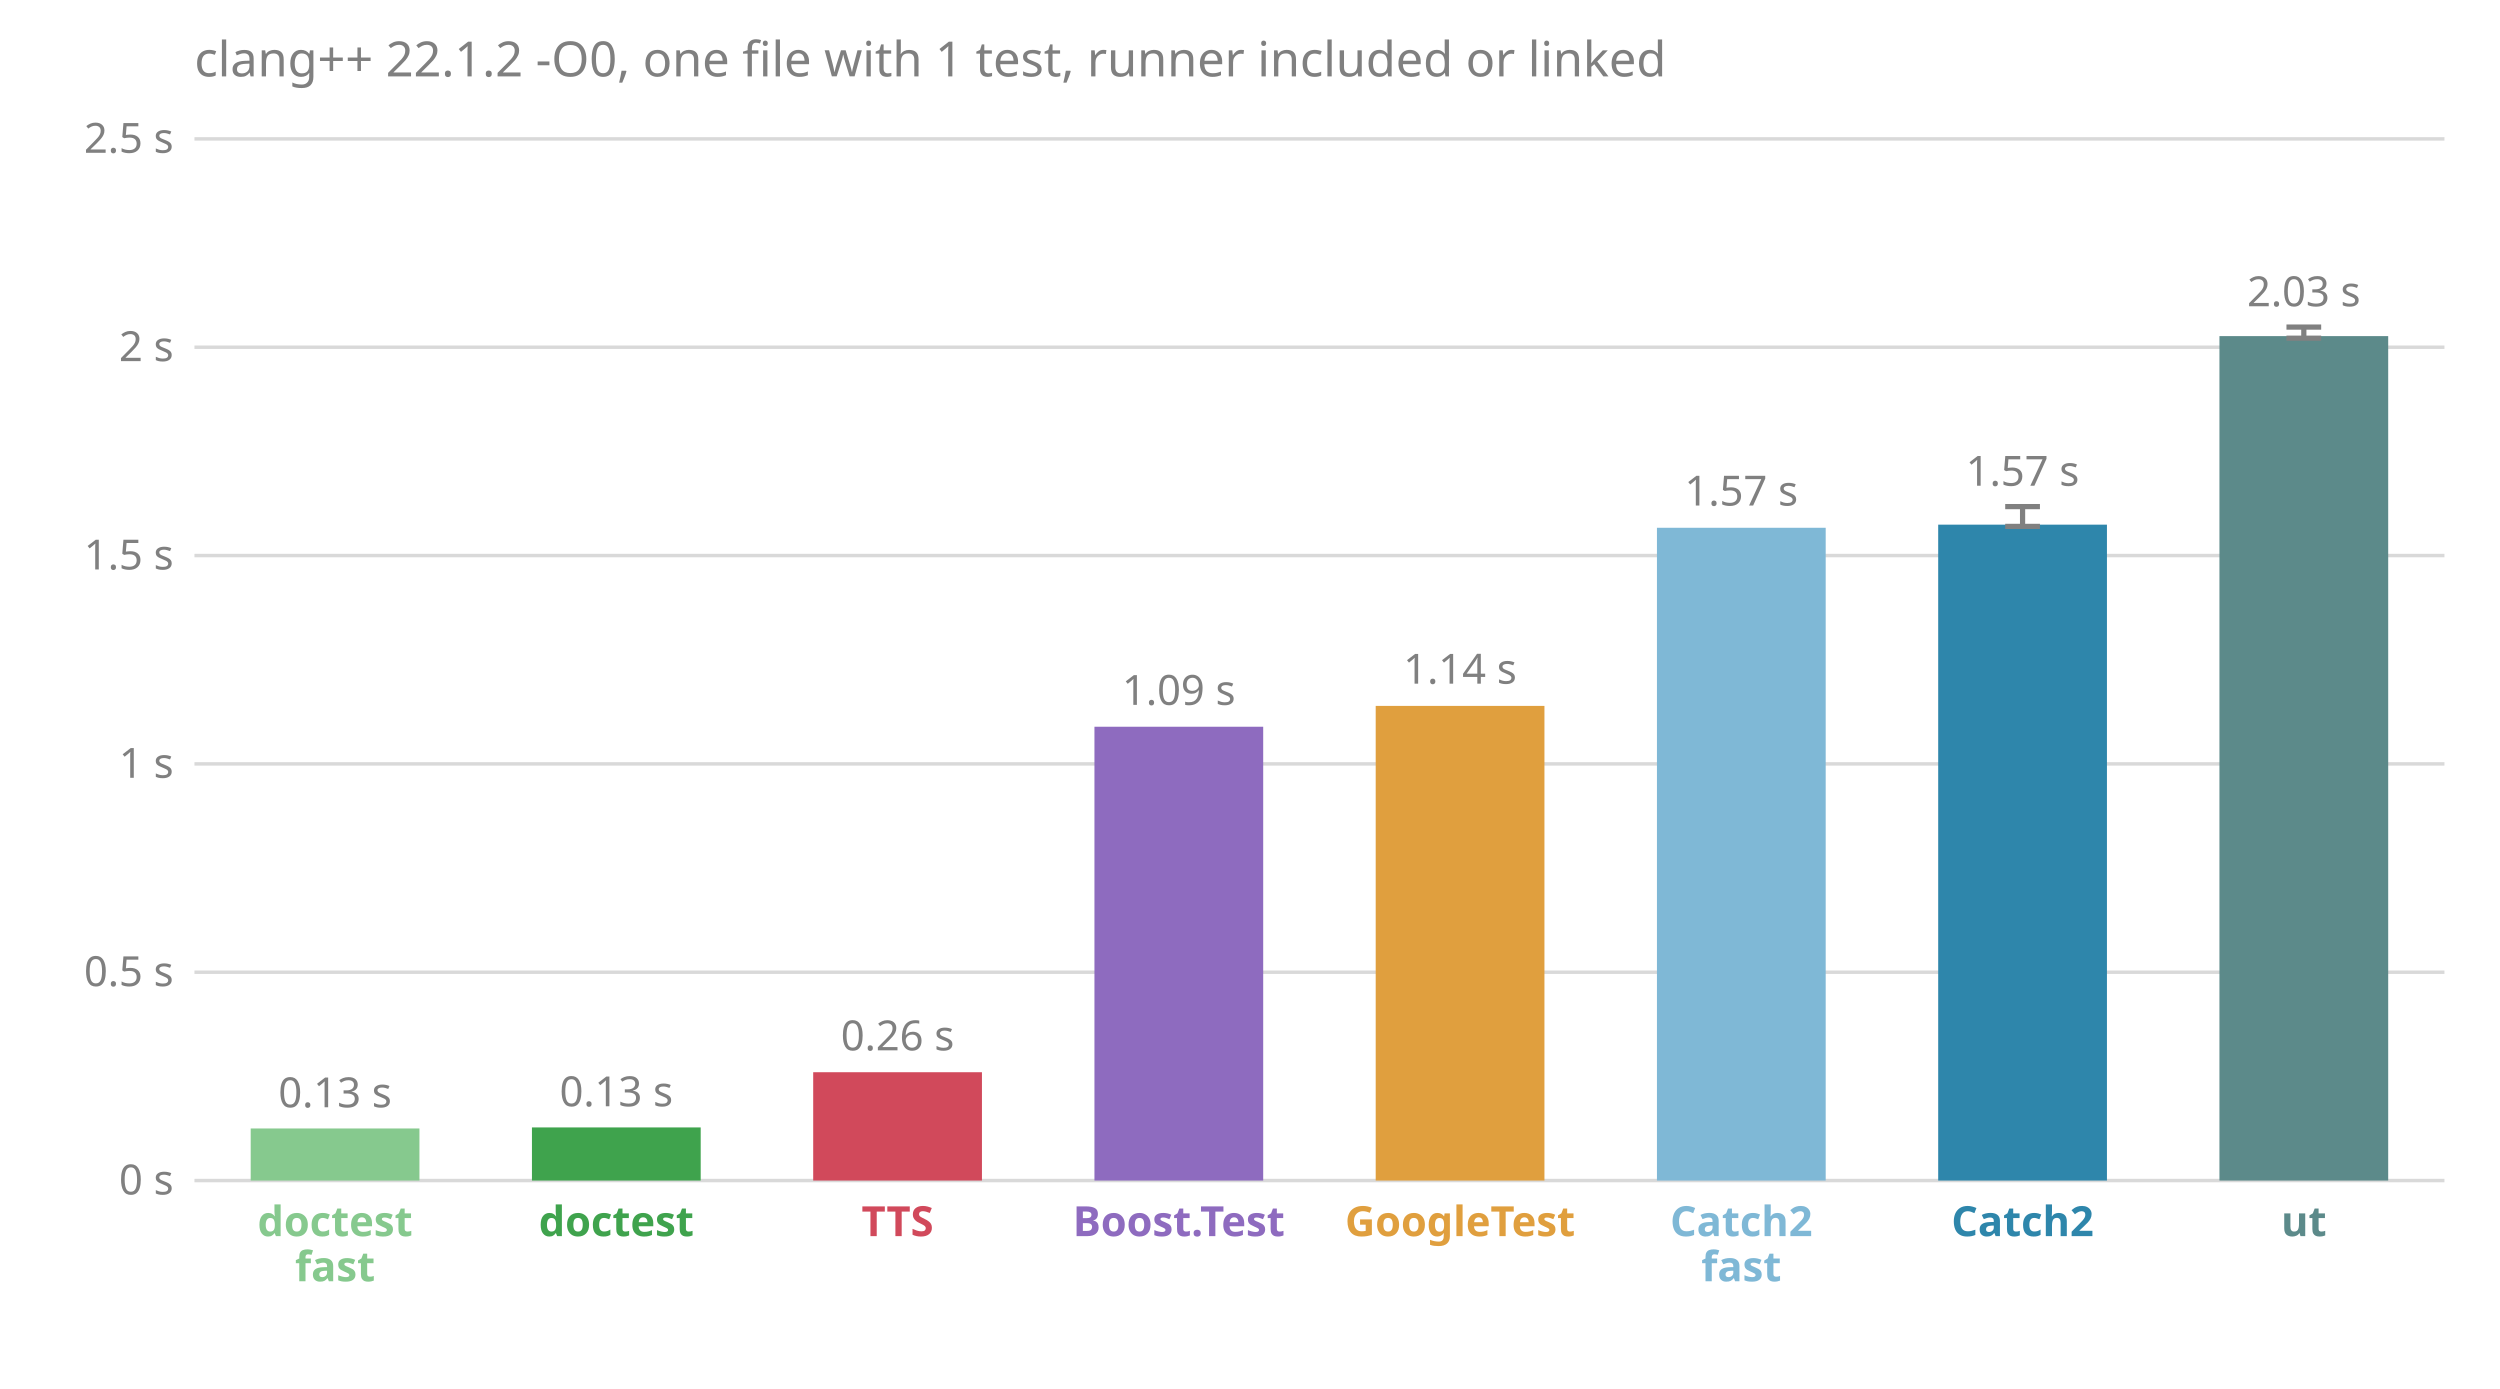
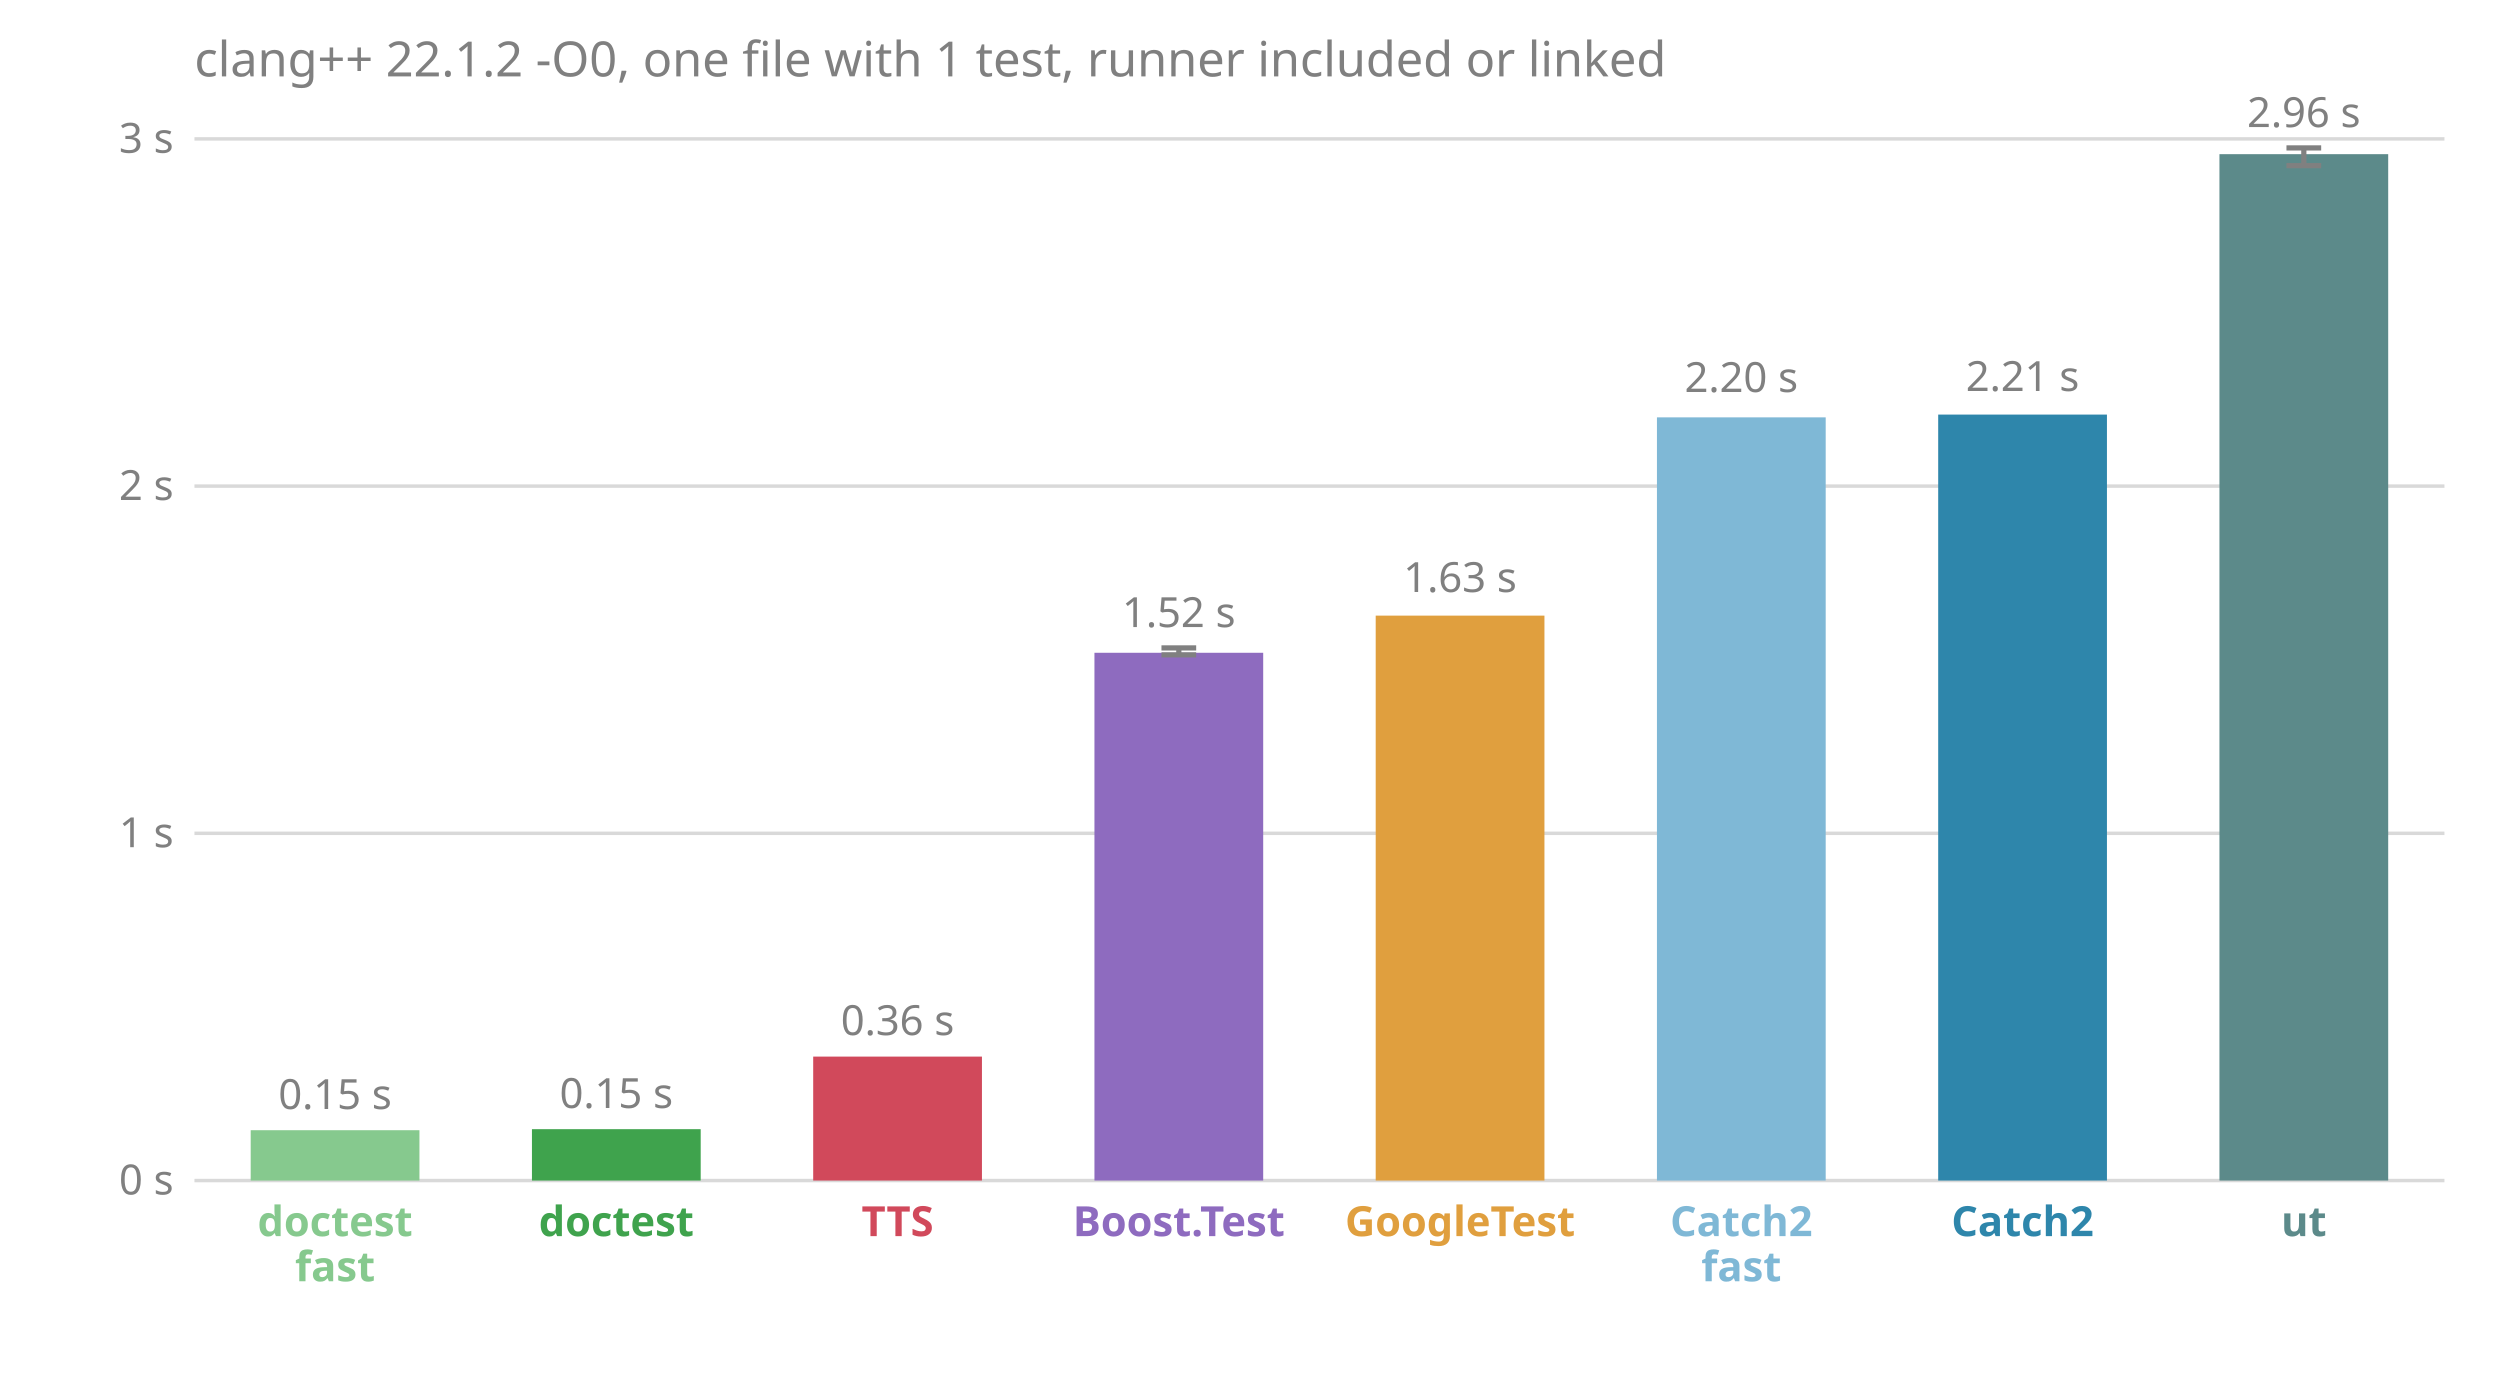
<svg xmlns="http://www.w3.org/2000/svg" viewBox="0 0 720 400" font-family="sans-serif" font-size="12">
  <text x="56.0" y="22.0" fill="#808080" font-size="14">clang++ 22.1.2 -O0, one file with 1 test, runner included or linked</text>
  <line x1="56.0" x2="704.0" y1="340.0" y2="340.0" stroke="#808080" stroke-opacity="0.3" />
  <text x="50.0" y="344.0" fill="#808080" text-anchor="end">0 s</text>
-   <line x1="56.0" x2="704.0" y1="280.0" y2="280.0" stroke="#808080" stroke-opacity="0.3" />
-   <text x="50.0" y="284.0" fill="#808080" text-anchor="end">0.5 s</text>
-   <line x1="56.0" x2="704.0" y1="220.0" y2="220.0" stroke="#808080" stroke-opacity="0.3" />
-   <text x="50.0" y="224.0" fill="#808080" text-anchor="end">1 s</text>
-   <line x1="56.0" x2="704.0" y1="160.0" y2="160.0" stroke="#808080" stroke-opacity="0.3" />
-   <text x="50.0" y="164.0" fill="#808080" text-anchor="end">1.5 s</text>
-   <line x1="56.0" x2="704.0" y1="100.0" y2="100.0" stroke="#808080" stroke-opacity="0.3" />
-   <text x="50.0" y="104.0" fill="#808080" text-anchor="end">2 s</text>
+   <line x1="56.0" x2="704.0" y1="240.0" y2="240.0" stroke="#808080" stroke-opacity="0.3" />
+   <text x="50.0" y="244.0" fill="#808080" text-anchor="end">1 s</text>
+   <line x1="56.0" x2="704.0" y1="140.0" y2="140.0" stroke="#808080" stroke-opacity="0.3" />
+   <text x="50.0" y="144.0" fill="#808080" text-anchor="end">2 s</text>
  <line x1="56.0" x2="704.0" y1="40.0" y2="40.0" stroke="#808080" stroke-opacity="0.3" />
-   <text x="50.0" y="44.0" fill="#808080" text-anchor="end">2.5 s</text>
-   <rect x="72.2" y="325.0" width="48.6" height="15.0" fill="#86c98e" />
-   <text x="96.5" y="318.9" fill="#808080" text-anchor="middle">0.13 s</text>
+   <text x="50.0" y="44.0" fill="#808080" text-anchor="end">3 s</text>
+   <rect x="72.2" y="325.5" width="48.6" height="14.5" fill="#86c98e" />
+   <text x="96.5" y="319.4" fill="#808080" text-anchor="middle">0.15 s</text>
  <text x="96.5" y="356.0" fill="#86c98e" font-weight="bold" text-anchor="middle">doctest</text>
  <text x="96.5" y="369.0" fill="#86c98e" font-weight="bold" text-anchor="middle">fast</text>
-   <rect x="153.2" y="324.7" width="48.6" height="15.3" fill="#3fa34d" />
-   <text x="177.5" y="318.6" fill="#808080" text-anchor="middle">0.13 s</text>
+   <rect x="153.2" y="325.2" width="48.6" height="14.8" fill="#3fa34d" />
+   <text x="177.5" y="319.1" fill="#808080" text-anchor="middle">0.15 s</text>
  <text x="177.5" y="356.0" fill="#3fa34d" font-weight="bold" text-anchor="middle">doctest</text>
-   <rect x="234.2" y="308.8" width="48.6" height="31.2" fill="#d1495b" />
-   <text x="258.5" y="302.5" fill="#808080" text-anchor="middle">0.26 s</text>
+   <rect x="234.2" y="304.3" width="48.6" height="35.7" fill="#d1495b" />
+   <text x="258.5" y="298.1" fill="#808080" text-anchor="middle">0.36 s</text>
  <text x="258.5" y="356.0" fill="#d1495b" font-weight="bold" text-anchor="middle">TTS</text>
-   <rect x="315.2" y="209.3" width="48.6" height="130.7" fill="#8e6bbf" />
-   <text x="339.5" y="203.0" fill="#808080" text-anchor="middle">1.09 s</text>
+   <rect x="315.2" y="188.0" width="48.6" height="152.0" fill="#8e6bbf" />
+   <line x1="339.5" x2="339.5" y1="188.6" y2="186.6" stroke="#808080" stroke-width="1.5" />
+   <line x1="334.5" x2="344.5" y1="188.6" y2="188.6" stroke="#808080" stroke-width="1.5" />
+   <line x1="334.5" x2="344.5" y1="186.6" y2="186.6" stroke="#808080" stroke-width="1.5" />
+   <text x="339.5" y="180.6" fill="#808080" text-anchor="middle">1.52 s</text>
  <text x="339.5" y="356.0" fill="#8e6bbf" font-weight="bold" text-anchor="middle">Boost.Test</text>
-   <rect x="396.2" y="203.3" width="48.6" height="136.7" fill="#e09f3e" />
-   <text x="420.5" y="196.9" fill="#808080" text-anchor="middle">1.14 s</text>
+   <rect x="396.2" y="177.3" width="48.6" height="162.7" fill="#e09f3e" />
+   <text x="420.5" y="170.5" fill="#808080" text-anchor="middle">1.63 s</text>
  <text x="420.5" y="356.0" fill="#e09f3e" font-weight="bold" text-anchor="middle">GoogleTest</text>
-   <rect x="477.2" y="152.0" width="48.6" height="188.0" fill="#7fb8d6" />
-   <text x="501.5" y="145.6" fill="#808080" text-anchor="middle">1.57 s</text>
+   <rect x="477.2" y="120.2" width="48.6" height="219.8" fill="#7fb8d6" />
+   <text x="501.5" y="112.9" fill="#808080" text-anchor="middle">2.20 s</text>
  <text x="501.5" y="356.0" fill="#7fb8d6" font-weight="bold" text-anchor="middle">Catch2</text>
  <text x="501.5" y="369.0" fill="#7fb8d6" font-weight="bold" text-anchor="middle">fast</text>
-   <rect x="558.2" y="151.1" width="48.6" height="188.9" fill="#2e86ab" />
-   <line x1="582.5" x2="582.5" y1="151.6" y2="145.9" stroke="#808080" stroke-width="1.5" />
-   <line x1="577.5" x2="587.5" y1="151.6" y2="151.6" stroke="#808080" stroke-width="1.5" />
-   <line x1="577.5" x2="587.5" y1="145.9" y2="145.9" stroke="#808080" stroke-width="1.5" />
-   <text x="582.5" y="139.9" fill="#808080" text-anchor="middle">1.57 s</text>
+   <rect x="558.2" y="119.4" width="48.6" height="220.6" fill="#2e86ab" />
+   <text x="582.5" y="112.6" fill="#808080" text-anchor="middle">2.21 s</text>
  <text x="582.5" y="356.0" fill="#2e86ab" font-weight="bold" text-anchor="middle">Catch2</text>
-   <rect x="639.2" y="96.8" width="48.6" height="243.2" fill="#5c8a8a" />
-   <line x1="663.5" x2="663.5" y1="97.4" y2="94.2" stroke="#808080" stroke-width="1.5" />
-   <line x1="658.5" x2="668.5" y1="97.4" y2="97.4" stroke="#808080" stroke-width="1.5" />
-   <line x1="658.5" x2="668.5" y1="94.2" y2="94.2" stroke="#808080" stroke-width="1.5" />
-   <text x="663.5" y="88.2" fill="#808080" text-anchor="middle">2.03 s</text>
+   <rect x="639.2" y="44.4" width="48.6" height="295.6" fill="#5c8a8a" />
+   <line x1="663.5" x2="663.5" y1="47.7" y2="42.6" stroke="#808080" stroke-width="1.5" />
+   <line x1="658.5" x2="668.5" y1="47.7" y2="47.7" stroke="#808080" stroke-width="1.5" />
+   <line x1="658.5" x2="668.5" y1="42.6" y2="42.6" stroke="#808080" stroke-width="1.5" />
+   <text x="663.5" y="36.6" fill="#808080" text-anchor="middle">2.96 s</text>
  <text x="663.5" y="356.0" fill="#5c8a8a" font-weight="bold" text-anchor="middle">ut</text>
</svg>
